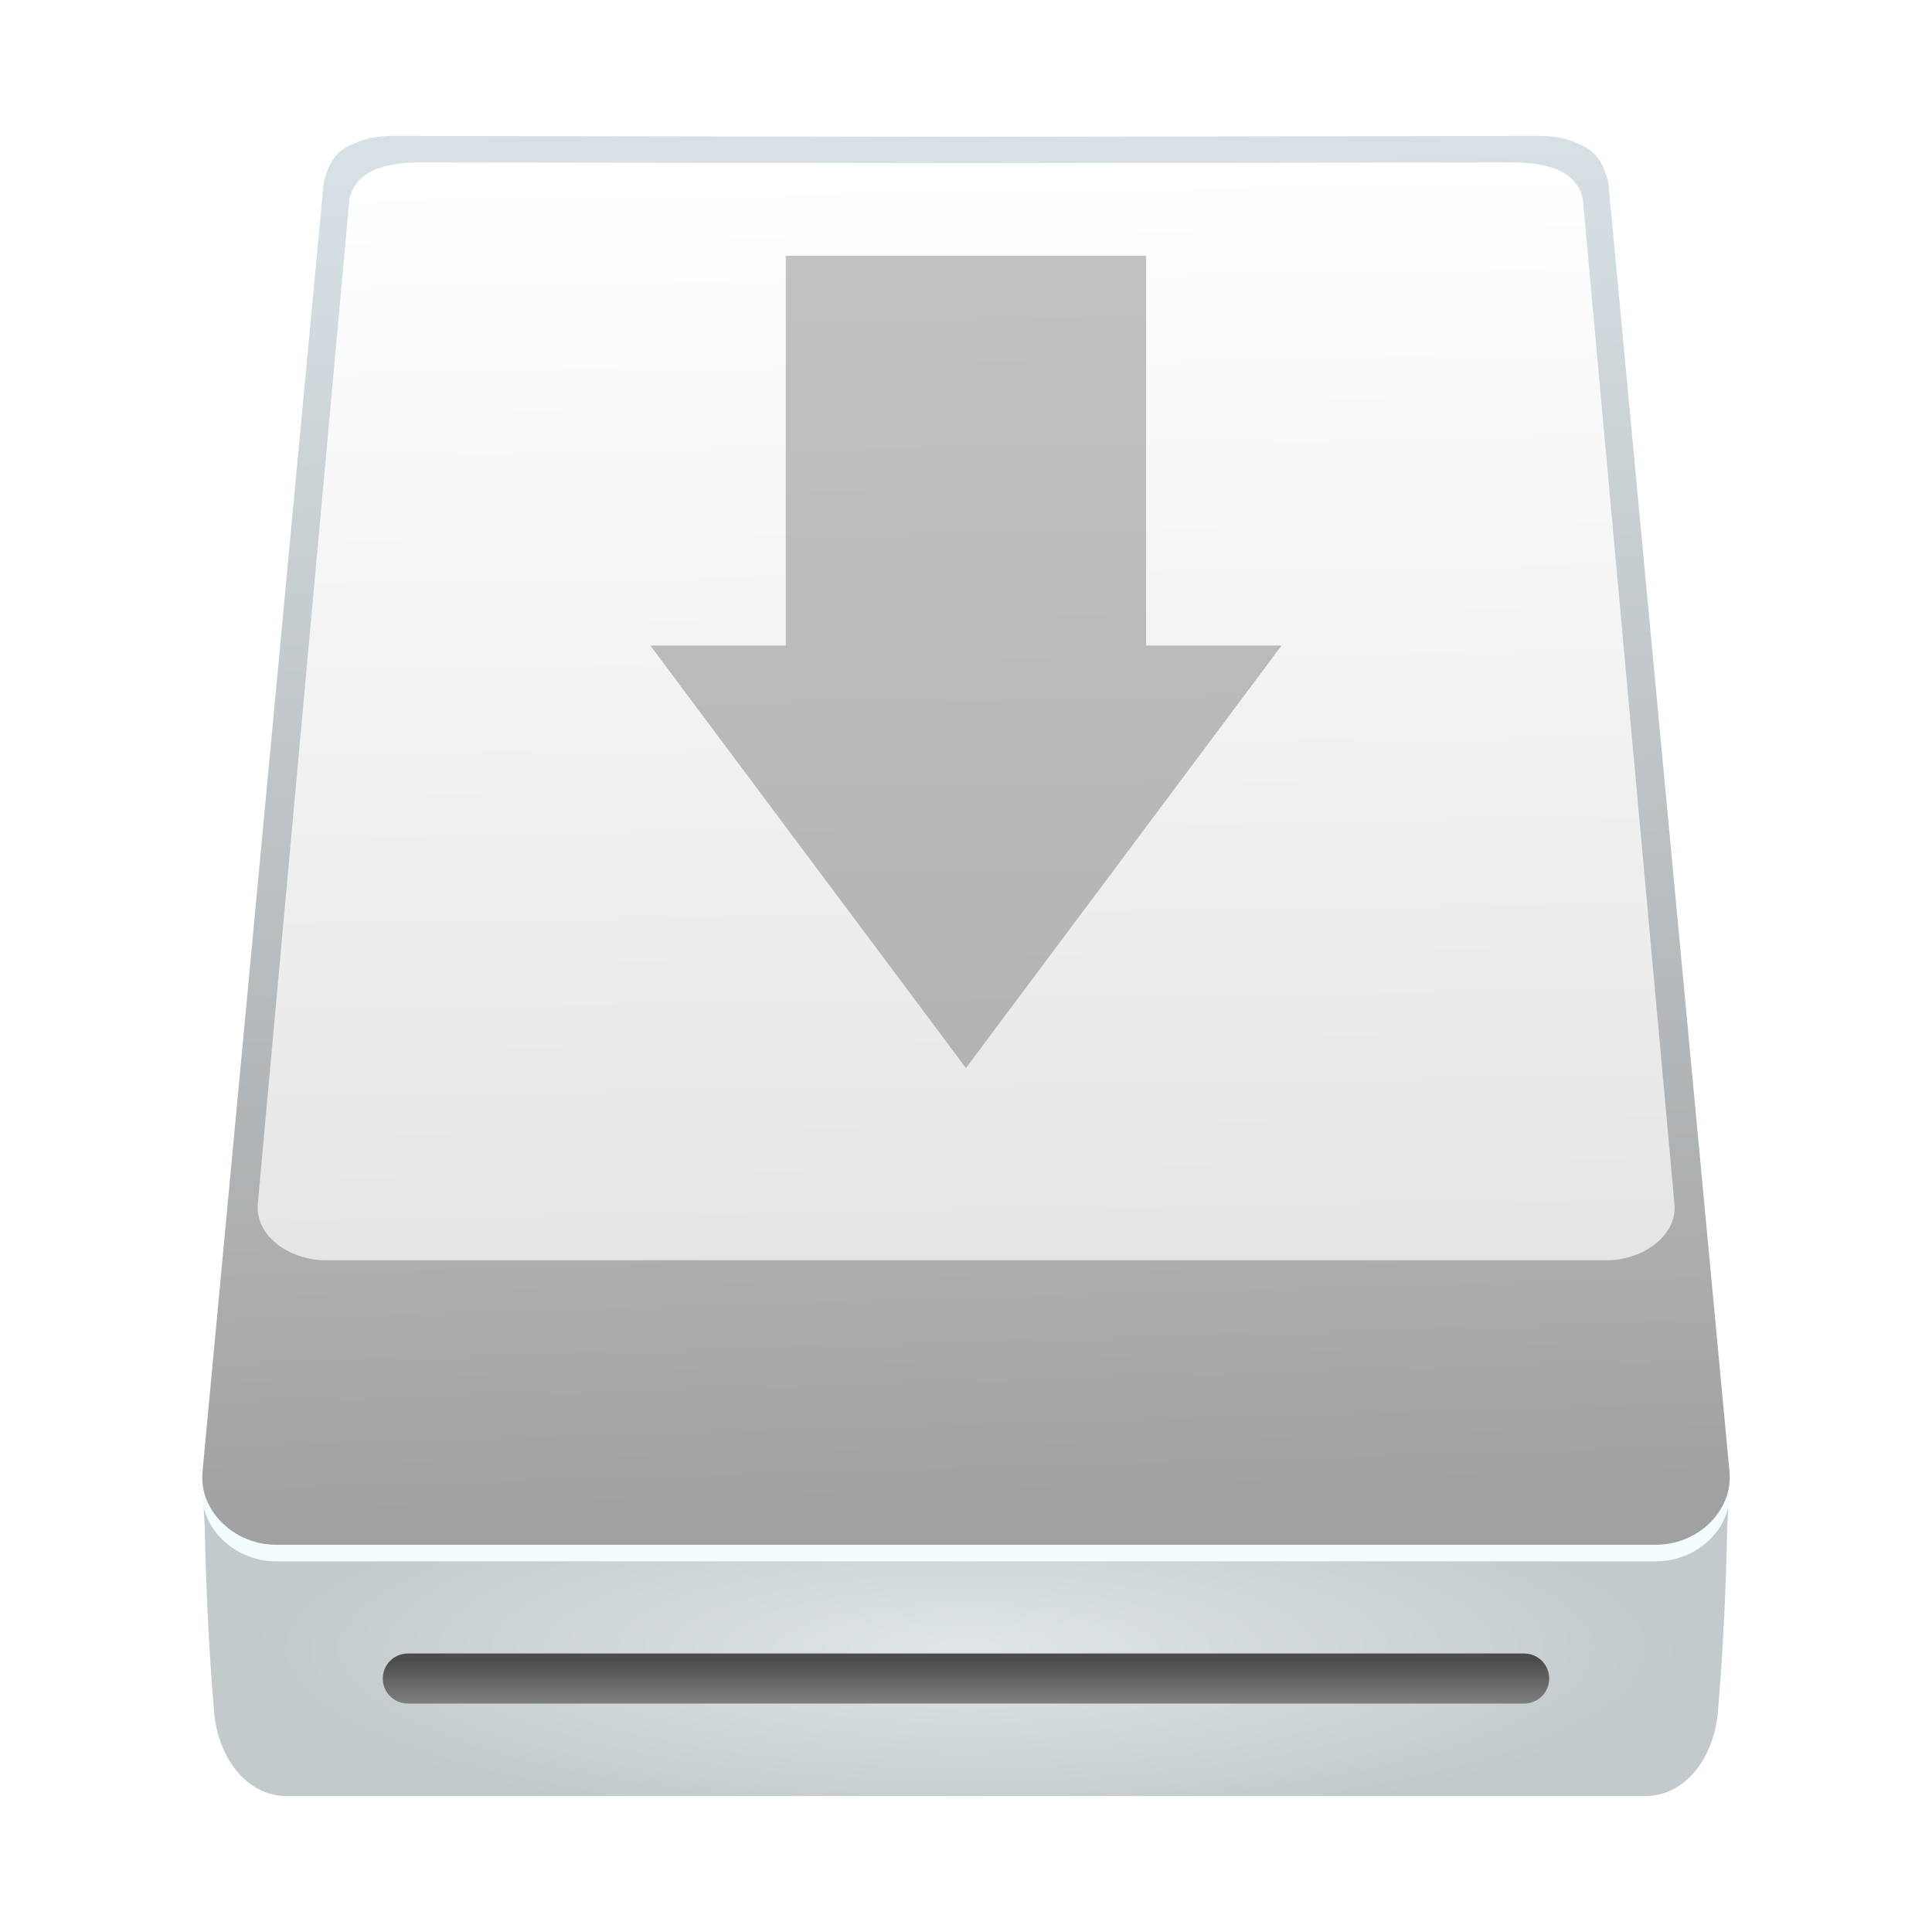
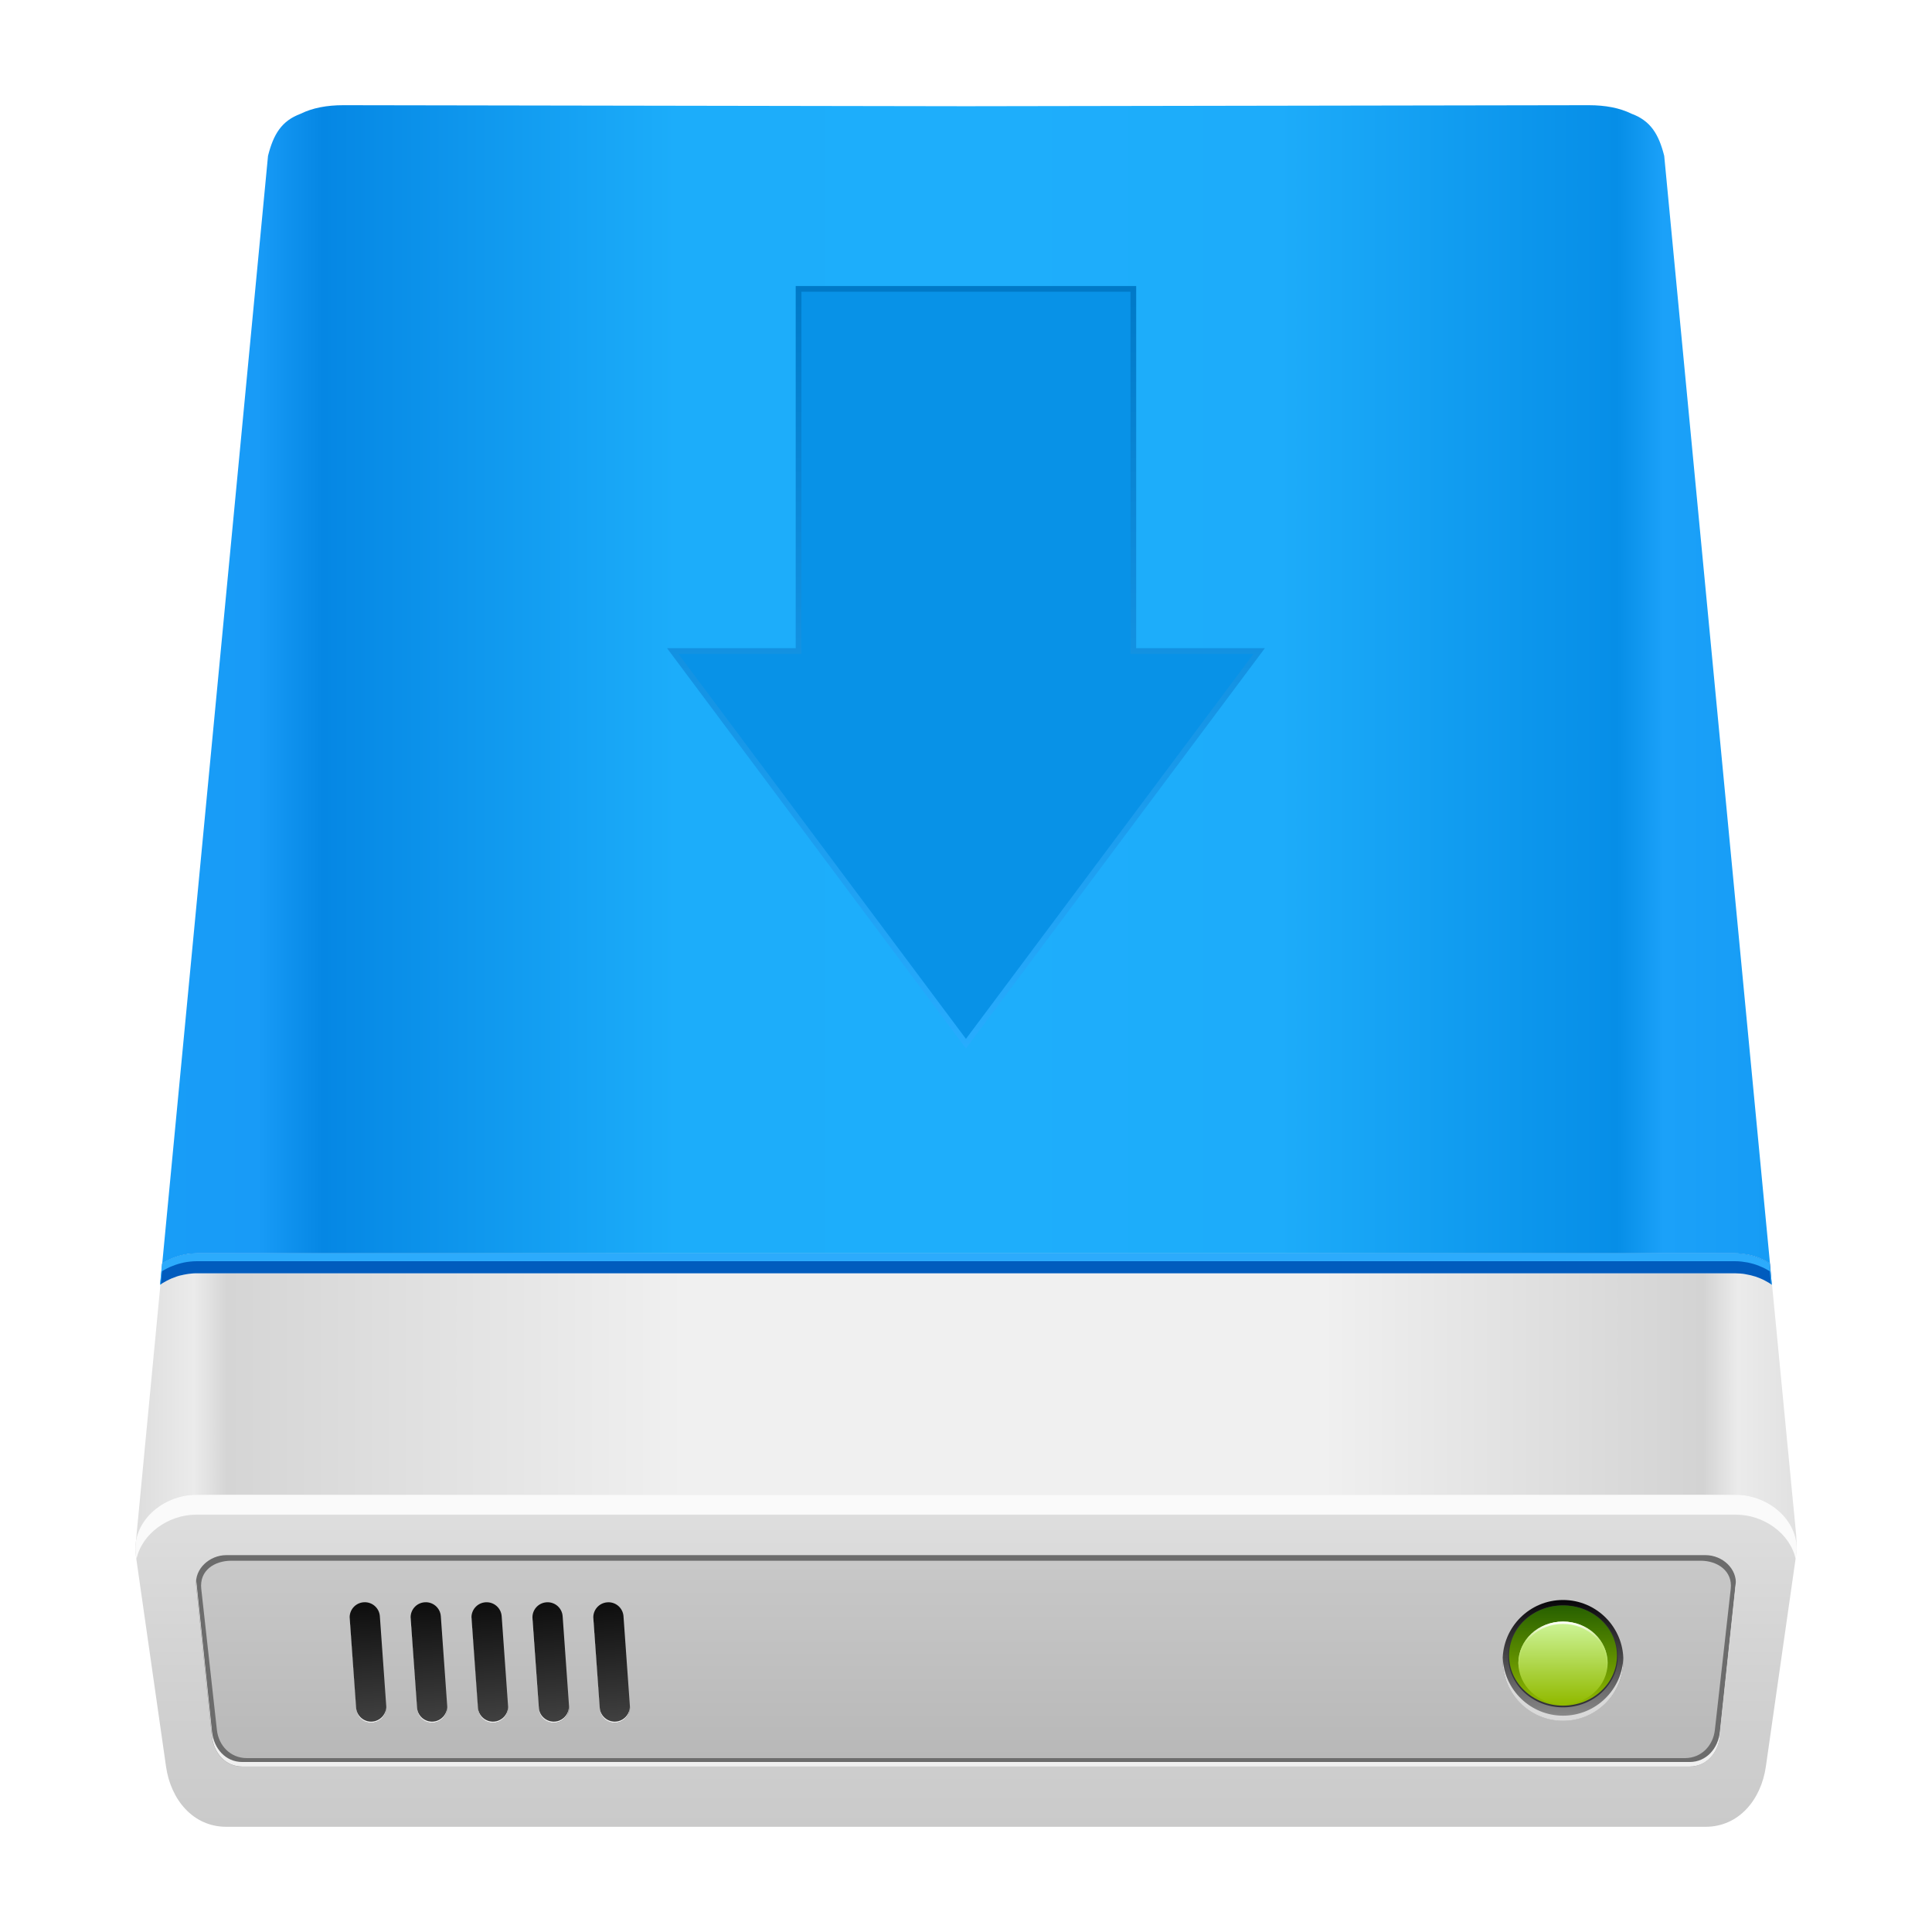
- <svg xmlns="http://www.w3.org/2000/svg" width="64" height="64" version="1.1" viewBox="0 0 16.933 16.933">
+ <svg xmlns="http://www.w3.org/2000/svg" xmlns:xlink="http://www.w3.org/1999/xlink" width="64" height="64" version="1.1" viewBox="0 0 16.933 16.933">
  <defs>
-     <radialGradient id="a" cx="502.62" cy="372.05" r="74.884" gradientTransform="matrix(.084108 0 0 .021049 -33.808 6.6201)" gradientUnits="userSpaceOnUse">
-       <stop stop-color="#dfe5e8" offset="0" />
-       <stop stop-color="#c3cacc" offset="1" />
-     </radialGradient>
-     <linearGradient id="b" x1="500.55" x2="504.38" y1="216.14" y2="349.1" gradientTransform="matrix(.089244 0 0 .089604 -36.389 -17.957)" gradientUnits="userSpaceOnUse">
-       <stop stop-color="#d7e1e5" offset="0" />
-       <stop stop-color="#a1a1a2" offset="1" />
+     <linearGradient id="linearGradient122580" x1="-253" x2="-198" y1="58.33" y2="58.33" gradientTransform="matrix(.26459 0 0 .26459 68.131 -2.7739)" gradientUnits="userSpaceOnUse">
+       <stop stop-color="#ddd" offset="0" />
+       <stop stop-color="#ebebeb" offset=".035" />
+       <stop stop-color="#d5d5d5" offset=".055" />
+       <stop stop-color="#f0f0f0" offset=".331" />
+       <stop stop-color="#f0f0f0" offset=".506" />
+       <stop stop-color="#f0f0f0" offset=".715" />
+       <stop stop-color="#d3d3d3" offset=".944" />
+       <stop stop-color="#ebebeb" offset=".965" />
+       <stop stop-color="#e1e1e1" offset="1" />
    </linearGradient>
-     <linearGradient id="d" x1="63.721" x2="64.939" y1="168.65" y2="249.61" gradientTransform="matrix(.11897 0 0 .11945 .42489 -18.638)" gradientUnits="userSpaceOnUse">
+     <linearGradient id="linearGradient158037" x1="-252.13" x2="-198.87" y1="33.15" y2="33.15" gradientTransform="matrix(.26459 0 0 .26459 68.131 -2.7739)" gradientUnits="userSpaceOnUse">
+       <stop stop-color="#189df7" offset="0" />
+       <stop stop-color="#189bf7" offset=".06" />
+       <stop stop-color="#0587e4" offset=".1" />
+       <stop stop-color="#1cadfa" offset=".319" />
+       <stop stop-color="#1eaefb" offset=".506" />
+       <stop stop-color="#1dacfa" offset=".695" />
+       <stop stop-color="#068ee7" offset=".905" />
+       <stop stop-color="#1ba1f9" offset=".934" />
+       <stop stop-color="#169cf5" offset="1" />
+     </linearGradient>
+     <linearGradient id="linearGradient3986" x1="-59.557" x2="-59.557" y1="15.884" y2="18.79" gradientTransform="matrix(1 0 0 1 68.131 -2.7739)" gradientUnits="userSpaceOnUse">
+       <stop stop-color="#dfdfdf" offset="0" />
+       <stop stop-color="#d2d2d2" offset=".532" />
+       <stop stop-color="#cacaca" offset="1" />
+     </linearGradient>
+     <linearGradient id="linearGradient12298" x1="-58.757" x2="-58.757" y1="16.466" y2="18.206" gradientTransform="matrix(1 0 0 .98695 68.131 -2.5588)" gradientUnits="userSpaceOnUse">
+       <stop stop-color="#c8c8c8" offset="0" />
+       <stop stop-color="#b8b8b8" offset="1" />
+     </linearGradient>
+     <linearGradient id="linearGradient988" x1="-61.911" x2="-61.911" y1="14.023" y2="15.081" gradientTransform="matrix(1 0 0 1 64.227 .21147)" gradientUnits="userSpaceOnUse" xlink:href="#linearGradient24279" />
+     <linearGradient id="linearGradient24279">
+       <stop stop-color="#0d0d0d" offset="0" />
+       <stop stop-color="#414141" offset="1" />
+     </linearGradient>
+     <linearGradient id="linearGradient990" x1="-61.911" x2="-61.911" y1="14.023" y2="15.081" gradientTransform="matrix(1 0 0 1 64.76 .24938)" gradientUnits="userSpaceOnUse" xlink:href="#linearGradient24279" />
+     <linearGradient id="linearGradient992" x1="-61.911" x2="-61.911" y1="14.023" y2="15.081" gradientTransform="matrix(1 0 0 1 65.292 .28729)" gradientUnits="userSpaceOnUse" xlink:href="#linearGradient24279" />
+     <linearGradient id="linearGradient994" x1="-61.911" x2="-61.911" y1="14.023" y2="15.081" gradientTransform="matrix(1 0 0 1 65.825 .3252)" gradientUnits="userSpaceOnUse" xlink:href="#linearGradient24279" />
+     <linearGradient id="linearGradient24281" x1="-61.911" x2="-61.911" y1="14.023" y2="15.081" gradientTransform="matrix(1 0 0 1 66.357 .36311)" gradientUnits="userSpaceOnUse" xlink:href="#linearGradient24279" />
+     <linearGradient id="linearGradient45238" x1="-55.576" x2="-55.576" y1="13.942" y2="14.996" gradientTransform="matrix(1 0 0 1 69.275 .079953)" gradientUnits="userSpaceOnUse">
+       <stop stop-color="#070509" offset="0" />
+       <stop stop-color="#8e8e8e" offset="1" />
+     </linearGradient>
+     <linearGradient id="linearGradient59949" x1="-55.566" x2="-55.566" y1="13.99" y2="14.865" gradientTransform="matrix(1 0 0 1 69.275 .079953)" gradientUnits="userSpaceOnUse">
+       <stop stop-color="#276000" offset="0" />
+       <stop stop-color="#90b800" offset="1" />
+     </linearGradient>
+     <linearGradient id="linearGradient69044" x1="-55.566" x2="-55.566" y1="13.99" y2="14.865" gradientTransform="matrix(.82719 0 0 .82719 59.67 2.639)" gradientUnits="userSpaceOnUse">
+       <stop stop-color="#cef59a" offset="0" />
+       <stop stop-color="#91ba00" offset="1" />
+     </linearGradient>
+     <linearGradient id="linearGradient106117" x1="-55.566" x2="-55.566" y1="13.99" y2="14.223" gradientTransform="matrix(.8272 0 0 .8272 59.67 2.6391)" gradientUnits="userSpaceOnUse">
      <stop stop-color="#fff" offset="0" />
-       <stop stop-color="#e5e5e6" offset="1" />
+       <stop stop-color="#bee571" offset="1" />
    </linearGradient>
-     <linearGradient id="c" x1="-17.94" x2="-17.94" y1="351.1" y2="361.98" gradientTransform="matrix(.079615 0 0 .037386 9.4271 1.4235)" gradientUnits="userSpaceOnUse">
-       <stop stop-color="#4c4c4c" offset="0" />
-       <stop stop-color="#828282" offset="1" />
+     <linearGradient id="linearGradient24853" x1="3.691" x2="3.691" y1="2.492" y2="9.211" gradientTransform="translate(4.8343)" gradientUnits="userSpaceOnUse">
+       <stop stop-color="#0079c7" offset="0" />
+       <stop stop-color="#27acfe" offset="1" />
    </linearGradient>
  </defs>
-   <g stroke-width=".937">
-     <path d="m1.998 12.59c-0.234 0.041-0.228 0.421-0.203 0.801 0.009 0.493 0.035 1.066 0.079 1.579 0.024 0.427 0.285 0.772 0.639 0.772h11.907c0.354 0 0.615-0.345 0.639-0.772 0.044-0.513 0.07-1.086 0.079-1.579 0.025-0.38 0.031-0.761-0.203-0.801h-11.999z" fill="url(#a)" />
-     <path d="m3.446 1.336c-0.135-2.328e-4 -0.251 0.022-0.346 0.069-0.154 0.057-0.219 0.165-0.263 0.34l-1.062 11.296c-0.005 0.055-0.002 0.109 9e-3 0.161 0.004 0.021 0.01 0.041 0.016 0.06 0.003 0.01 0.007 0.02 0.011 0.029 0.012 0.029 0.026 0.057 0.042 0.083 0.027 0.044 0.06 0.085 0.097 0.121 0.008 0.007 0.015 0.014 0.023 0.021 0.039 0.035 0.083 0.065 0.13 0.09 0.009 5e-3 0.019 0.01 0.029 0.014 0.087 0.041 0.184 0.064 0.284 0.064h12.101c0.233 0 0.451-0.124 0.563-0.31 0.016-0.027 0.03-0.054 0.042-0.083 0.004-0.01 0.007-0.019 0.011-0.029 0.007-0.02 0.012-0.04 0.016-0.06 0.011-0.051 0.014-0.105 9e-3 -0.161l-1.062-11.296c-0.044-0.175-0.11-0.282-0.263-0.34-0.095-0.047-0.211-0.07-0.346-0.069l-5.021 0.008z" fill="#f3fdff" />
-     <path d="m3.446 1.191c-0.135-2.372e-4 -0.251 0.022-0.346 0.069-0.154 0.057-0.219 0.165-0.263 0.34l-1.062 11.296c-0.005 0.055-0.002 0.109 9e-3 0.161 0.004 0.021 0.01 0.041 0.016 0.06 0.003 0.01 0.007 0.02 0.011 0.029 0.012 0.029 0.026 0.057 0.042 0.083 0.027 0.044 0.06 0.085 0.097 0.121 0.008 0.007 0.015 0.014 0.023 0.021 0.039 0.035 0.083 0.065 0.13 0.09 0.009 0.005 0.019 0.01 0.029 0.014 0.087 0.041 0.184 0.064 0.284 0.064h12.101c0.233 0 0.451-0.124 0.563-0.31 0.016-0.027 0.03-0.054 0.042-0.083 0.004-0.01 0.007-0.019 0.011-0.029 0.007-0.02 0.012-0.04 0.016-0.06 0.011-0.051 0.014-0.105 9e-3 -0.161l-1.062-11.296c-0.044-0.175-0.11-0.282-0.263-0.34-0.095-0.047-0.211-0.07-0.346-0.069l-5.021 0.008z" fill="url(#b)" />
-     <path d="m3.701 1.423c-0.263 0.002-0.571 0.04-0.638 0.317l-0.803 8.804c-0.005 0.043-0.002 0.085 0.008 0.125 0.004 0.016 0.009 0.032 0.015 0.047 0.003 0.008 0.006 0.015 0.01 0.023 0.011 0.022 0.024 0.044 0.039 0.065 0.006 0.009 0.013 0.018 0.02 0.026 0.002 0.003 0.005 5e-3 0.007 0.008 0.005 0.006 0.01 0.012 0.016 0.017 0.003 0.003 0.006 0.006 0.009 0.009 0.005 0.005 0.01 0.01 0.016 0.015 0.003 0.003 0.006 5e-3 0.009 0.008 0.005 0.004 0.009 0.008 0.014 0.012 0.001 8.78e-4 0.003 0.002 0.004 0.003 0.002 0.001 0.003 0.003 0.005 0.004 0.004 0.003 0.008 0.006 0.012 0.01 0.002 0.002 0.004 0.003 0.007 0.005 0.004 0.003 0.009 0.006 0.014 0.009 0.005 0.004 0.01 0.007 0.015 0.01 0.005 0.003 0.01 0.006 0.015 0.009 0.005 0.003 0.011 0.006 0.016 0.009 0.005 0.003 0.01 0.006 0.016 0.008 0.005 0.003 0.011 0.006 0.016 0.008 0.005 0.003 0.011 0.005 0.016 0.008 0.002 8.78e-4 0.004 0.002 0.007 0.003 0.006 0.003 0.012 0.005 0.019 0.008 0.001 4.4e-4 0.003 8.78e-4 0.004 0.001 0.001 4.4e-4 0.003 0.001 0.004 0.002 0.01 0.004 0.02 0.008 0.031 0.011h4.39e-5c0.011 0.004 0.023 0.007 0.034 0.011 0.004 8.8e-4 0.008 0.002 0.011 0.003 0.008 0.002 0.016 0.004 0.025 0.006 0.004 8.78e-4 0.008 0.002 0.013 0.003 0.008 0.002 0.016 0.003 0.024 0.005 0.004 8.78e-4 0.008 0.001 0.012 0.002 0.009 0.001 0.017 0.003 0.026 0.004 0.004 4.39e-4 0.008 8.79e-4 0.011 0.001 0.009 8.79e-4 0.019 0.002 0.028 0.002 0.003 2.37e-4 0.006 4.38e-4 0.009 4.38e-4 0.013 8.79e-4 0.025 8.79e-4 0.038 8.79e-4h11.224c0.013 0 0.026-4.39e-4 0.038-8.79e-4 0.003-2.37e-4 0.006-4.38e-4 0.009-4.38e-4 0.009-4.4e-4 0.019-0.001 0.028-0.002 0.004-3.55e-4 0.008-8.78e-4 0.011-0.001 0.009-8.79e-4 0.017-0.002 0.026-0.004 0.004-4.4e-4 0.008-0.001 0.012-0.002 0.008-0.001 0.016-0.003 0.024-0.005 0.004-8.79e-4 0.008-0.002 0.013-0.003 0.008-0.002 0.017-0.004 0.025-0.006 0.004-8.78e-4 7e-3 -0.002 0.011-0.003 0.012-0.003 0.023-0.007 0.035-0.011h4.5e-5c0.01-0.004 0.021-0.007 0.031-0.011 0.001-4.4e-4 0.002-8.79e-4 0.004-0.001 0.002-8.78e-4 0.004-0.001 0.005-0.002 0.006-0.002 0.012-0.005 0.018-0.007 0.002-8.79e-4 0.004-0.002 0.007-0.003 0.005-0.002 0.011-0.005 0.016-0.008 0.005-0.003 0.011-0.005 0.016-8e-3 0.005-0.003 0.011-0.006 0.016-0.009 0.005-0.003 0.011-0.006 0.016-0.009 0.005-0.003 0.009-0.006 0.014-0.009 0.005-0.003 0.01-0.007 0.016-0.01 0.005-0.003 0.009-0.006 0.014-0.009 0.002-0.001 0.004-0.003 0.007-0.005 0.004-0.003 0.008-0.006 0.012-0.01 0.002-0.001 0.003-0.003 0.005-0.004 0.001-8.78e-4 0.003-0.002 0.004-0.003 5e-3 -0.004 0.01-0.008 0.014-0.012 0.003-0.003 0.006-5e-3 0.009-0.008 0.005-0.005 0.011-0.01 0.016-0.015 3e-3 -0.003 0.006-0.006 0.009-0.009 0.007-0.007 0.013-0.014 0.02-0.022 6.12e-4 -8.78e-4 0.001-0.001 0.002-0.002 3.6e-5 -4.9e-5 5.6e-5 -9.2e-5 9e-5 -2.42e-4 0.007-0.009 0.014-0.017 0.021-0.026 0.015-0.021 0.028-0.042 0.039-0.065 0.004-0.007 0.007-0.015 0.01-0.023 0.006-0.015 0.011-0.031 0.015-0.047 0.007-0.03 0.011-0.061 0.01-0.093-2.34e-4 -0.011-9.37e-4 -0.021-0.002-0.032l-0.803-8.805c-0.076-0.316-0.468-0.321-0.747-0.316l-4.657 0.006-4.657-0.006c-0.035-4.393e-4 -0.071-8.786e-4 -0.109-8.786e-4z" fill="url(#d)" />
-     <rect x="3.355" y="14.492" width="10.223" height=".439" ry=".22" fill="url(#c)" />
+   <g stroke-width="1.019">
+     <path d="m15.531 11.259c-7e-3 -0.005-0.014-0.009-0.021-0.014-0.013-0.008-0.026-0.015-0.039-0.022-0.013-0.007-0.027-0.013-0.04-0.019-0.014-0.006-0.028-0.011-0.042-0.016-0.014-0.005-0.029-0.009-0.043-0.012-0.015-0.004-0.03-0.007-0.044-0.009s-0.03-0.004-0.045-0.006c-0.015-0.001-0.03-0.002-0.045-0.002h-13.486c-0.015 0-0.031 7.94e-4 -0.046 0.002-0.015 0.001-0.03 0.003-0.045 0.006s-0.03 0.006-0.044 0.009c-0.015 0.004-0.029 0.008-0.043 0.012-0.014 0.005-0.029 0.01-0.042 0.016-0.014 0.006-0.027 0.012-0.04 0.019-0.013 0.007-0.026 0.014-0.039 0.022-0.007 0.005-0.014 0.01-0.021 0.014l-0.21 2.2c-0.006 0.06-0.002 0.119 0.01 0.175 0.005 0.022 0.011 0.044 0.018 0.066 0.004 0.011 0.007 0.022 0.011 0.032 0.013 0.031 0.028 0.062 0.045 0.09 0.029 0.048 0.065 0.092 0.105 0.132 0.008 0.008 0.016 0.016 0.025 0.023 0.043 0.038 0.091 0.07 0.142 0.097 0.01 0.005 0.02 0.011 0.031 0.015 0.095 0.044 0.2 0.069 0.309 0.069h13.154c0.253 0 0.489-0.135 0.612-0.337 0.017-0.029 0.033-0.059 0.045-0.09 0.004-0.01 0.008-0.021 0.012-0.032 0.007-0.021 0.013-0.043 0.018-0.066 0.012-0.056 0.015-0.114 0.01-0.175z" fill="url(#linearGradient122580)" />
+     <path d="m15.513 11.073c-0.014-0.009-0.028-0.017-0.042-0.024-0.016-0.008-0.032-0.015-0.049-0.022-0.017-0.007-0.034-0.013-0.051-0.018-0.017-0.005-0.034-0.009-0.052-0.013-0.018-0.004-0.036-0.006-0.054-0.008-0.018-0.002-0.036-0.003-0.054-0.003h-13.487c-0.018 0-0.036 7.68e-4 -0.054 0.003-0.018 0.002-0.036 0.005-0.054 0.008-0.018 0.004-0.035 0.008-0.052 0.013-0.017 0.005-0.035 0.011-0.051 0.018-0.017 0.007-0.033 0.014-0.049 0.022-0.014 0.007-0.028 0.016-0.042 0.024l-0.018 0.187c0.007-0.005 0.014-0.01 0.021-0.014 0.013-0.008 0.026-0.015 0.039-0.022 0.013-0.007 0.027-0.013 0.04-0.019 0.014-0.006 0.028-0.011 0.042-0.016 0.014-0.005 0.028-0.009 0.043-0.012s0.03-0.007 0.044-0.009c0.015-0.003 0.03-0.004 0.045-0.006s0.031-0.002 0.046-0.002h13.486c0.015 0 0.03 7.94e-4 0.045 0.002 0.015 0.001 0.03 0.003 0.045 0.006s0.03 0.006 0.044 0.009c0.015 0.004 0.029 0.008 0.043 0.012 0.014 0.005 0.028 0.01 0.042 0.016 0.014 0.006 0.027 0.012 0.04 0.019 0.013 0.007 0.026 0.014 0.039 0.022 0.007 0.004 0.014 0.009 0.021 0.014z" fill="#015cbe" />
+     <path d="m3.011 0.922c-0.146-2.58e-4 -0.273 0.024-0.376 0.075-0.167 0.062-0.238 0.179-0.286 0.369l-0.927 9.707c0.014-0.009 0.028-0.017 0.042-0.024 0.016-0.008 0.032-0.015 0.049-0.022 0.017-0.007 0.034-0.013 0.051-0.018 0.017-0.005 0.034-0.009 0.052-0.013 0.018-0.004 0.036-0.006 0.054-0.008 0.018-0.002 0.036-0.003 0.054-0.003h13.487c0.018 0 0.036 7.69e-4 0.054 0.003 0.018 0.002 0.036 0.005 0.054 0.008 0.018 0.004 0.035 0.008 0.052 0.013 0.017 0.005 0.035 0.011 0.051 0.018 0.017 0.007 0.033 0.014 0.049 0.022 0.014 0.007 0.028 0.016 0.042 0.024l-0.927-9.707c-0.048-0.19-0.119-0.307-0.286-0.369-0.103-0.051-0.229-0.075-0.376-0.075l-5.457 0.009z" fill="url(#linearGradient158037)" />
  </g>
-   <path d="m6.887 2.242v3.416h-1.187l2.766 3.703 2.766-3.703h-1.187v-3.416z" fill="#0c1010" fill-opacity=".251" stroke-width=".073" />
+   <g stroke-linecap="round" stroke-linejoin="round">
+     <path d="m1.72 13.101h13.493c0.293 0 0.571 0.239 0.529 0.529l-0.265 1.852c-0.041 0.29-0.236 0.529-0.529 0.529h-12.964c-0.293 0-0.488-0.239-0.529-0.529l-0.265-1.852c-0.041-0.29 0.236-0.529 0.529-0.529z" color="#000000" fill="url(#linearGradient3986)" stroke-width=".053" style="-inkscape-stroke:none" />
+     <path d="m1.984 13.63h12.964c0.147 0 0.28 0.119 0.265 0.265l-0.14 1.323c-0.015 0.146-0.118 0.265-0.265 0.265h-12.686c-0.147 0-0.249-0.119-0.265-0.265l-0.138-1.323c-0.015-0.146 0.118-0.265 0.265-0.265z" color="#000000" fill="#6c6c6c" stroke-width=".041" style="-inkscape-stroke:none" />
+     <path d="m1.72 13.101c-0.293 0-0.571 0.239-0.529 0.529l0.005 0.035c0.047-0.223 0.28-0.39 0.524-0.39h13.494c0.244 0 0.477 0.166 0.524 0.39l0.005-0.035c0.041-0.29-0.236-0.529-0.529-0.529z" color="#000000" fill="#fafafa" stroke-width=".053" style="-inkscape-stroke:none" />
+     <path d="m2.027 13.679h12.879c0.146 0 0.281 0.089 0.263 0.247l-0.139 1.236c-0.015 0.136-0.117 0.247-0.263 0.247h-12.603c-0.146 0-0.248-0.111-0.263-0.247l-0.137-1.236c-0.018-0.163 0.117-0.247 0.263-0.247z" color="#000000" fill="url(#linearGradient12298)" stroke-width=".039" style="-inkscape-stroke:none" />
+     <path d="m1.72 13.855c-0.001 0.013-0.001 0.026 0 0.04l0.138 1.323c0.015 0.146 0.118 0.265 0.265 0.265h12.686c0.147 0 0.249-0.119 0.265-0.265l0.141-1.323c0.001-0.014 0.001-0.027 0-0.04l-0.141 1.323c-0.015 0.146-0.118 0.265-0.265 0.265h-12.686c-0.147 0-0.249-0.119-0.265-0.265z" color="#000000" fill="#f0f0f0" stroke-width=".041" style="-inkscape-stroke:none" />
+     <g stroke-width=".053">
+       <rect transform="rotate(-4.0717)" x="2.05" y="14.234" width=".265" height="1.058" ry=".132" fill="url(#linearGradient988)" />
+       <path d="m3.064 14.174c-3.7e-5 0.004-2.62e-4 0.007 0 0.011l0.057 0.792c0.005 0.073 0.068 0.128 0.141 0.122 0.072-0.005 0.126-0.065 0.123-0.136-3e-3 0.066-0.055 0.121-0.123 0.126-0.073 0.005-0.136-0.05-0.141-0.123z" fill="#f0f0f0" />
+       <rect transform="rotate(-4.0717)" x="2.583" y="14.272" width=".265" height="1.058" ry=".132" fill="url(#linearGradient990)" />
+       <path d="m3.598 14.174c-3.7e-5 0.004-2.62e-4 0.007 0 0.011l0.057 0.792c0.005 0.073 0.068 0.128 0.141 0.122 0.072-0.005 0.126-0.065 0.123-0.136-3e-3 0.066-0.055 0.121-0.123 0.126-0.073 0.005-0.136-0.05-0.141-0.123z" fill="#f0f0f0" />
+       <rect transform="rotate(-4.0717)" x="3.115" y="14.31" width=".265" height="1.058" ry=".132" fill="url(#linearGradient992)" />
+       <path d="m4.132 14.174c-3.7e-5 0.004-2.62e-4 0.007 0 0.011l0.057 0.792c0.005 0.073 0.068 0.128 0.141 0.122 0.072-0.005 0.126-0.065 0.123-0.136-3e-3 0.066-0.055 0.121-0.123 0.126-0.073 0.005-0.136-0.05-0.141-0.123z" fill="#f0f0f0" />
+       <rect transform="rotate(-4.0717)" x="3.648" y="14.348" width=".265" height="1.058" ry=".132" fill="url(#linearGradient994)" />
+       <path d="m4.665 14.174c-3.7e-5 0.004-2.62e-4 0.007 0 0.011l0.057 0.792c0.005 0.073 0.068 0.128 0.141 0.122 0.072-0.005 0.126-0.065 0.123-0.136-3e-3 0.066-0.055 0.121-0.123 0.126-0.073 0.005-0.136-0.05-0.141-0.123z" fill="#f0f0f0" />
+       <rect transform="rotate(-4.0717)" x="4.18" y="14.386" width=".265" height="1.058" ry=".132" fill="url(#linearGradient24281)" />
+       <path d="m5.199 14.174c-3.7e-5 0.004-2.62e-4 0.007 0 0.011l0.057 0.792c0.005 0.073 0.068 0.128 0.141 0.122 0.072-0.005 0.126-0.065 0.123-0.136-3e-3 0.066-0.055 0.121-0.123 0.126-0.073 0.005-0.136-0.05-0.141-0.123z" fill="#f0f0f0" />
+     </g>
+     <circle cx="13.699" cy="14.552" r=".529" fill="url(#linearGradient45238)" stroke-width=".06" />
+     <path d="m14.228 14.525a0.529 0.529 0 0 1-0.529 0.512 0.529 0.529 0 0 1-0.528-0.507 0.529 0.529 0 0 0-0.001 0.023 0.529 0.529 0 0 0 0.529 0.529 0.529 0.529 0 0 0 0.529-0.529 0.529 0.529 0 0 0-5.29e-4 -0.027z" fill="#d9d9d9" stroke-width=".06" />
+     <ellipse cx="13.699" cy="14.517" rx=".481" ry=".447" fill="#33323a" stroke-width=".052" />
+     <ellipse cx="13.699" cy="14.51" rx=".473" ry=".439" fill="url(#linearGradient59949)" stroke-width=".051" />
+     <ellipse cx="13.699" cy="14.575" rx=".391" ry=".363" fill="url(#linearGradient69044)" stroke-width=".042" />
+     <path d="m13.699 14.212a0.391 0.363 0 0 0-0.391 0.363 0.391 0.363 0 0 0 0.007 0.069 0.387 0.36 0 0 1-0.004-0.051 0.387 0.36 0 0 1 0.387-0.36 0.387 0.36 0 0 1 0.388 0.36 0.387 0.36 0 0 1-0.004 0.048 0.391 0.363 0 0 0 0.007-0.066 0.391 0.363 0 0 0-0.391-0.363z" fill="url(#linearGradient106117)" stroke-width=".042" />
+   </g>
+   <path d="m1.722 10.985c-0.018 0-0.036 7.68e-4 -0.054 0.003-0.018 0.002-0.036 0.005-0.054 0.008-0.018 0.004-0.035 0.008-0.052 0.013-0.017 0.005-0.035 0.011-0.051 0.018-0.017 0.007-0.033 0.014-0.049 0.022-0.014 0.007-0.028 0.016-0.042 0.024l-0.018 0.187c0.002-0.002 0.005-3e-3 0.007-0.005l0.011-0.113c0.014-0.009 0.028-0.017 0.042-0.024 0.016-0.008 0.032-0.016 0.049-0.022 0.017-0.007 0.034-0.013 0.051-0.018s0.034-0.009 0.052-0.013c0.018-0.004 0.036-0.006 0.054-0.008 0.018-0.002 0.036-0.003 0.054-0.003h13.487c0.018 0 0.036 7.94e-4 0.054 0.003 0.018 0.002 0.036 0.005 0.054 0.008 0.018 0.004 0.035 0.008 0.052 0.013 0.017 0.005 0.035 0.011 0.051 0.018 0.017 0.007 0.033 0.014 0.049 0.022 0.014 0.007 0.028 0.016 0.042 0.024l0.011 0.113c0.002 0.002 0.005 3e-3 0.007 0.005l-0.018-0.187c-0.014-0.009-0.028-0.017-0.042-0.024-0.016-0.008-0.032-0.015-0.049-0.022-0.017-0.007-0.034-0.013-0.051-0.018-0.017-0.005-0.034-0.009-0.052-0.013-0.018-0.004-0.036-0.006-0.054-0.008-0.018-0.002-0.036-0.003-0.054-0.003z" fill="#2cabfc" stroke-width="1.019" />
+   <path d="m6.999 2.532v3.174h-1.103l2.57 3.441 2.57-3.441h-1.103v-3.174z" fill="#0892e7" stroke="url(#linearGradient24853)" stroke-width=".05" />
</svg>
